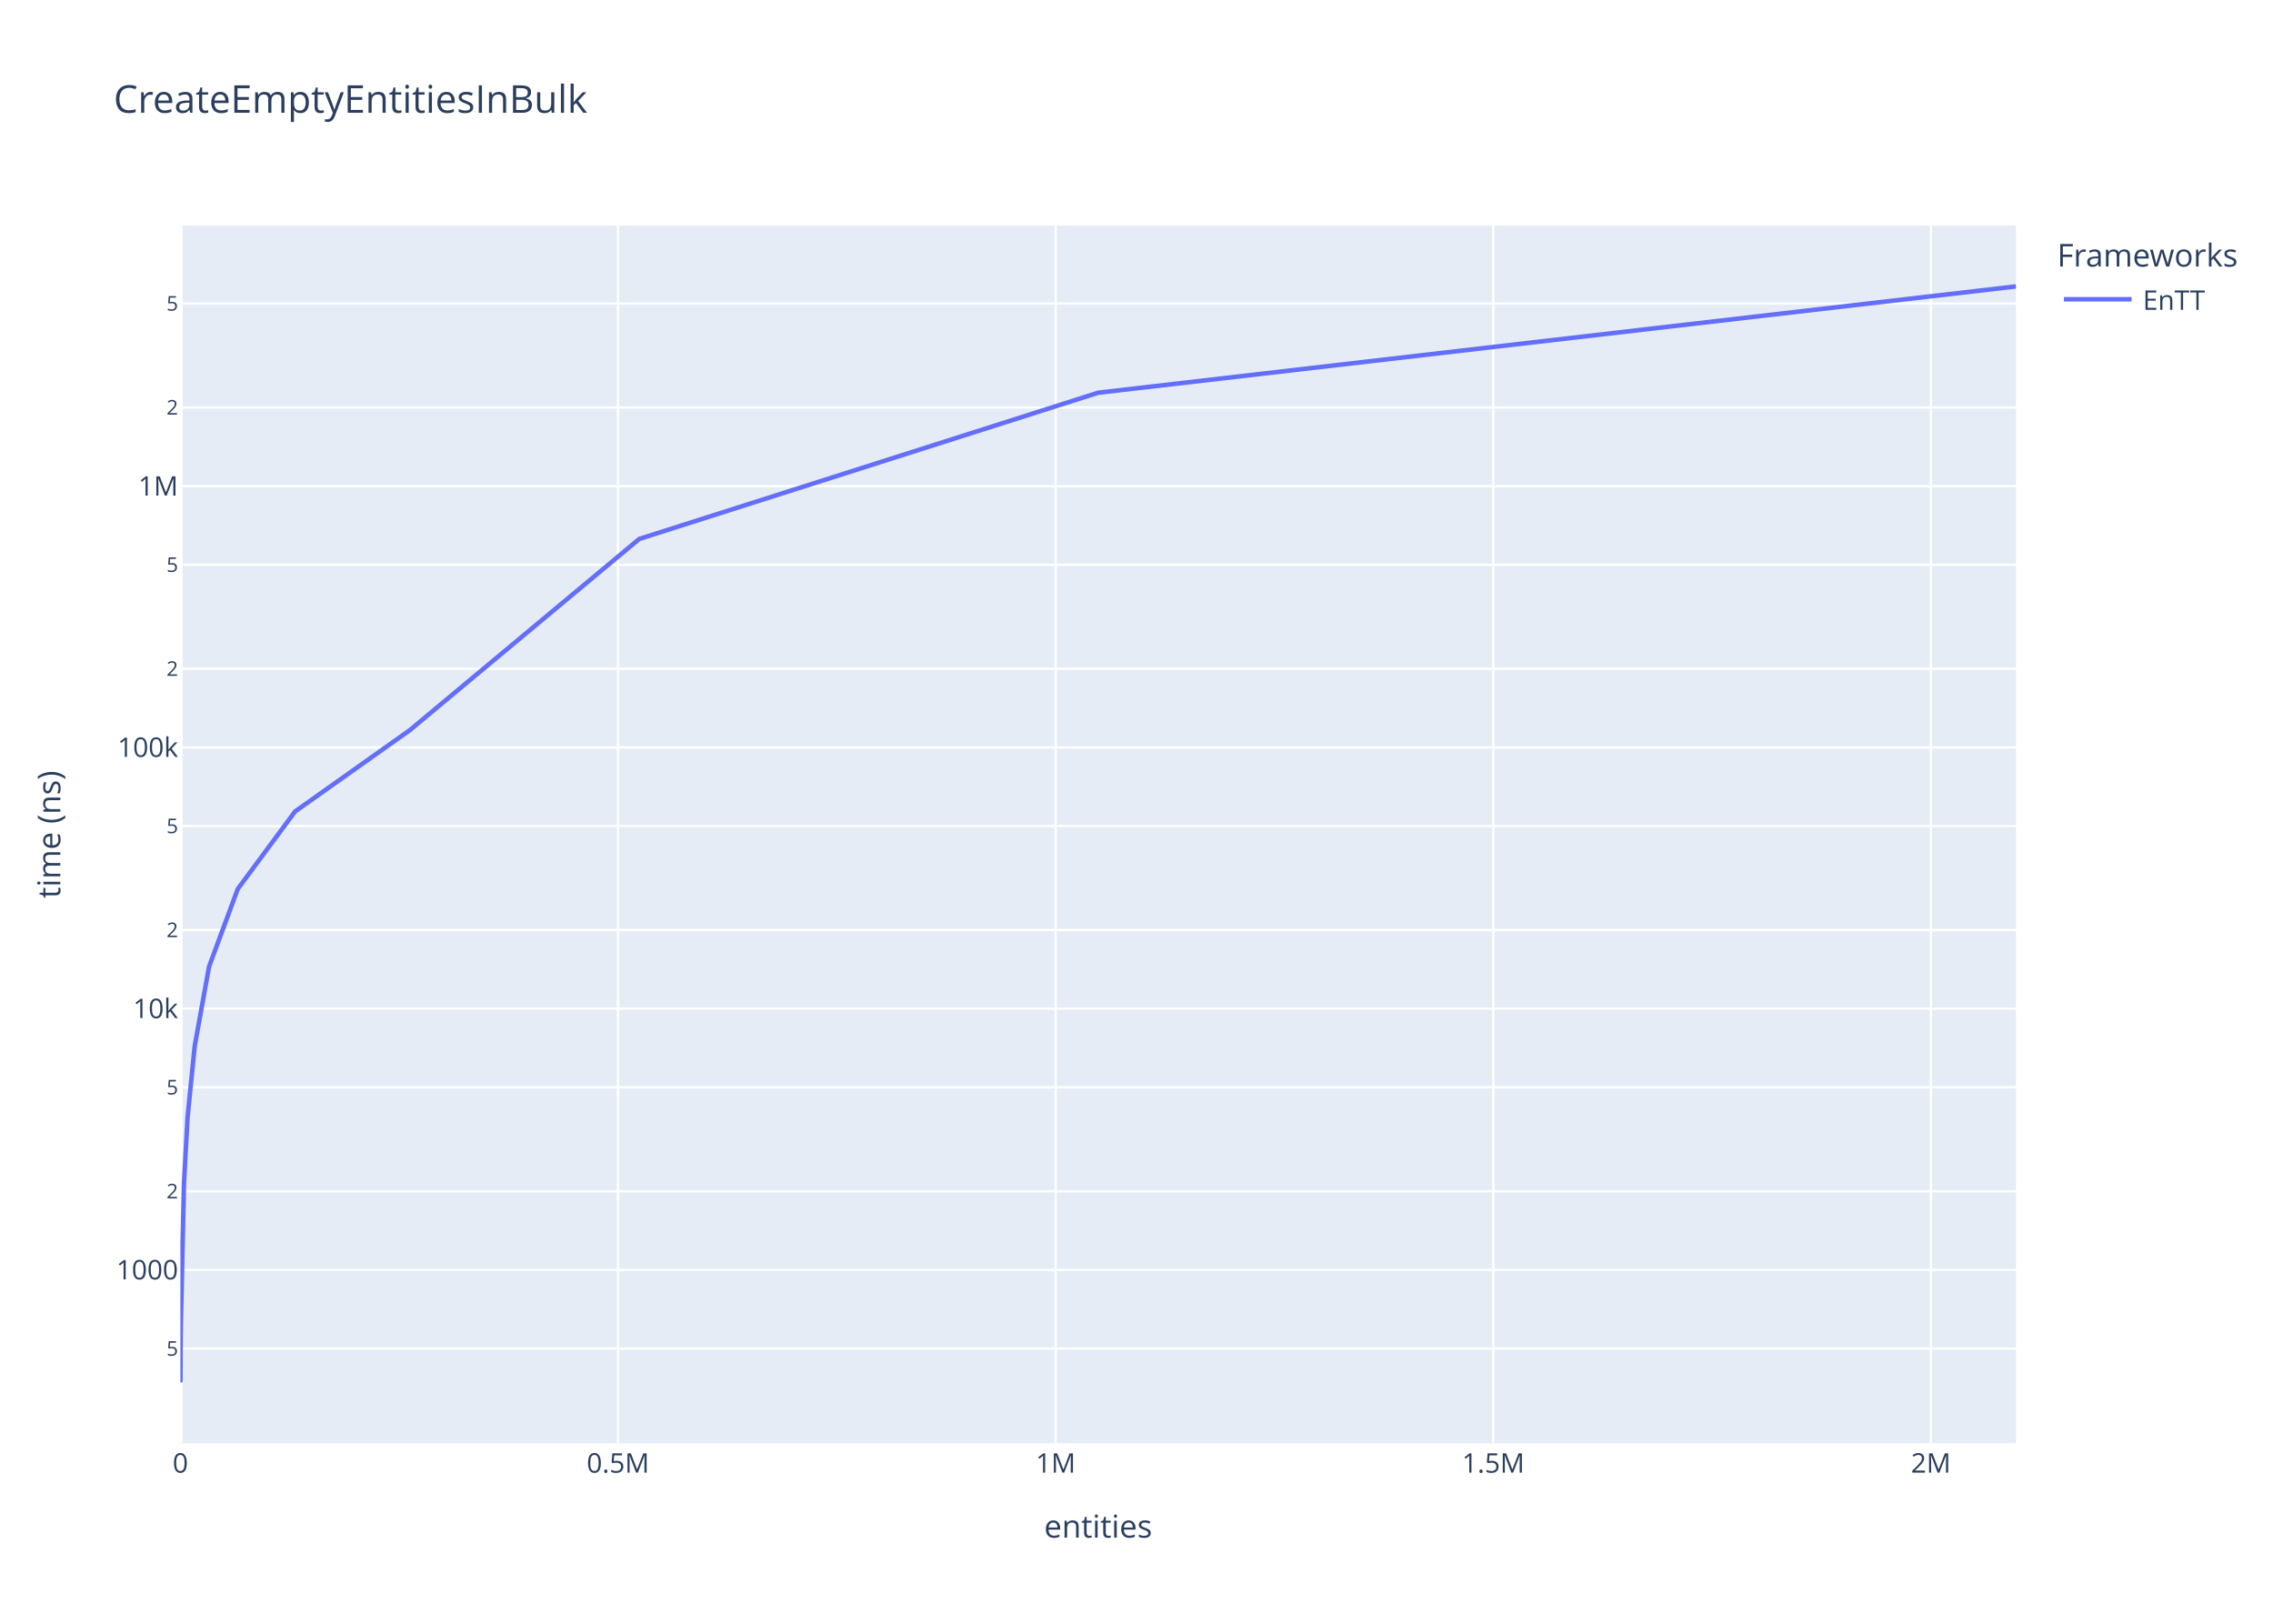
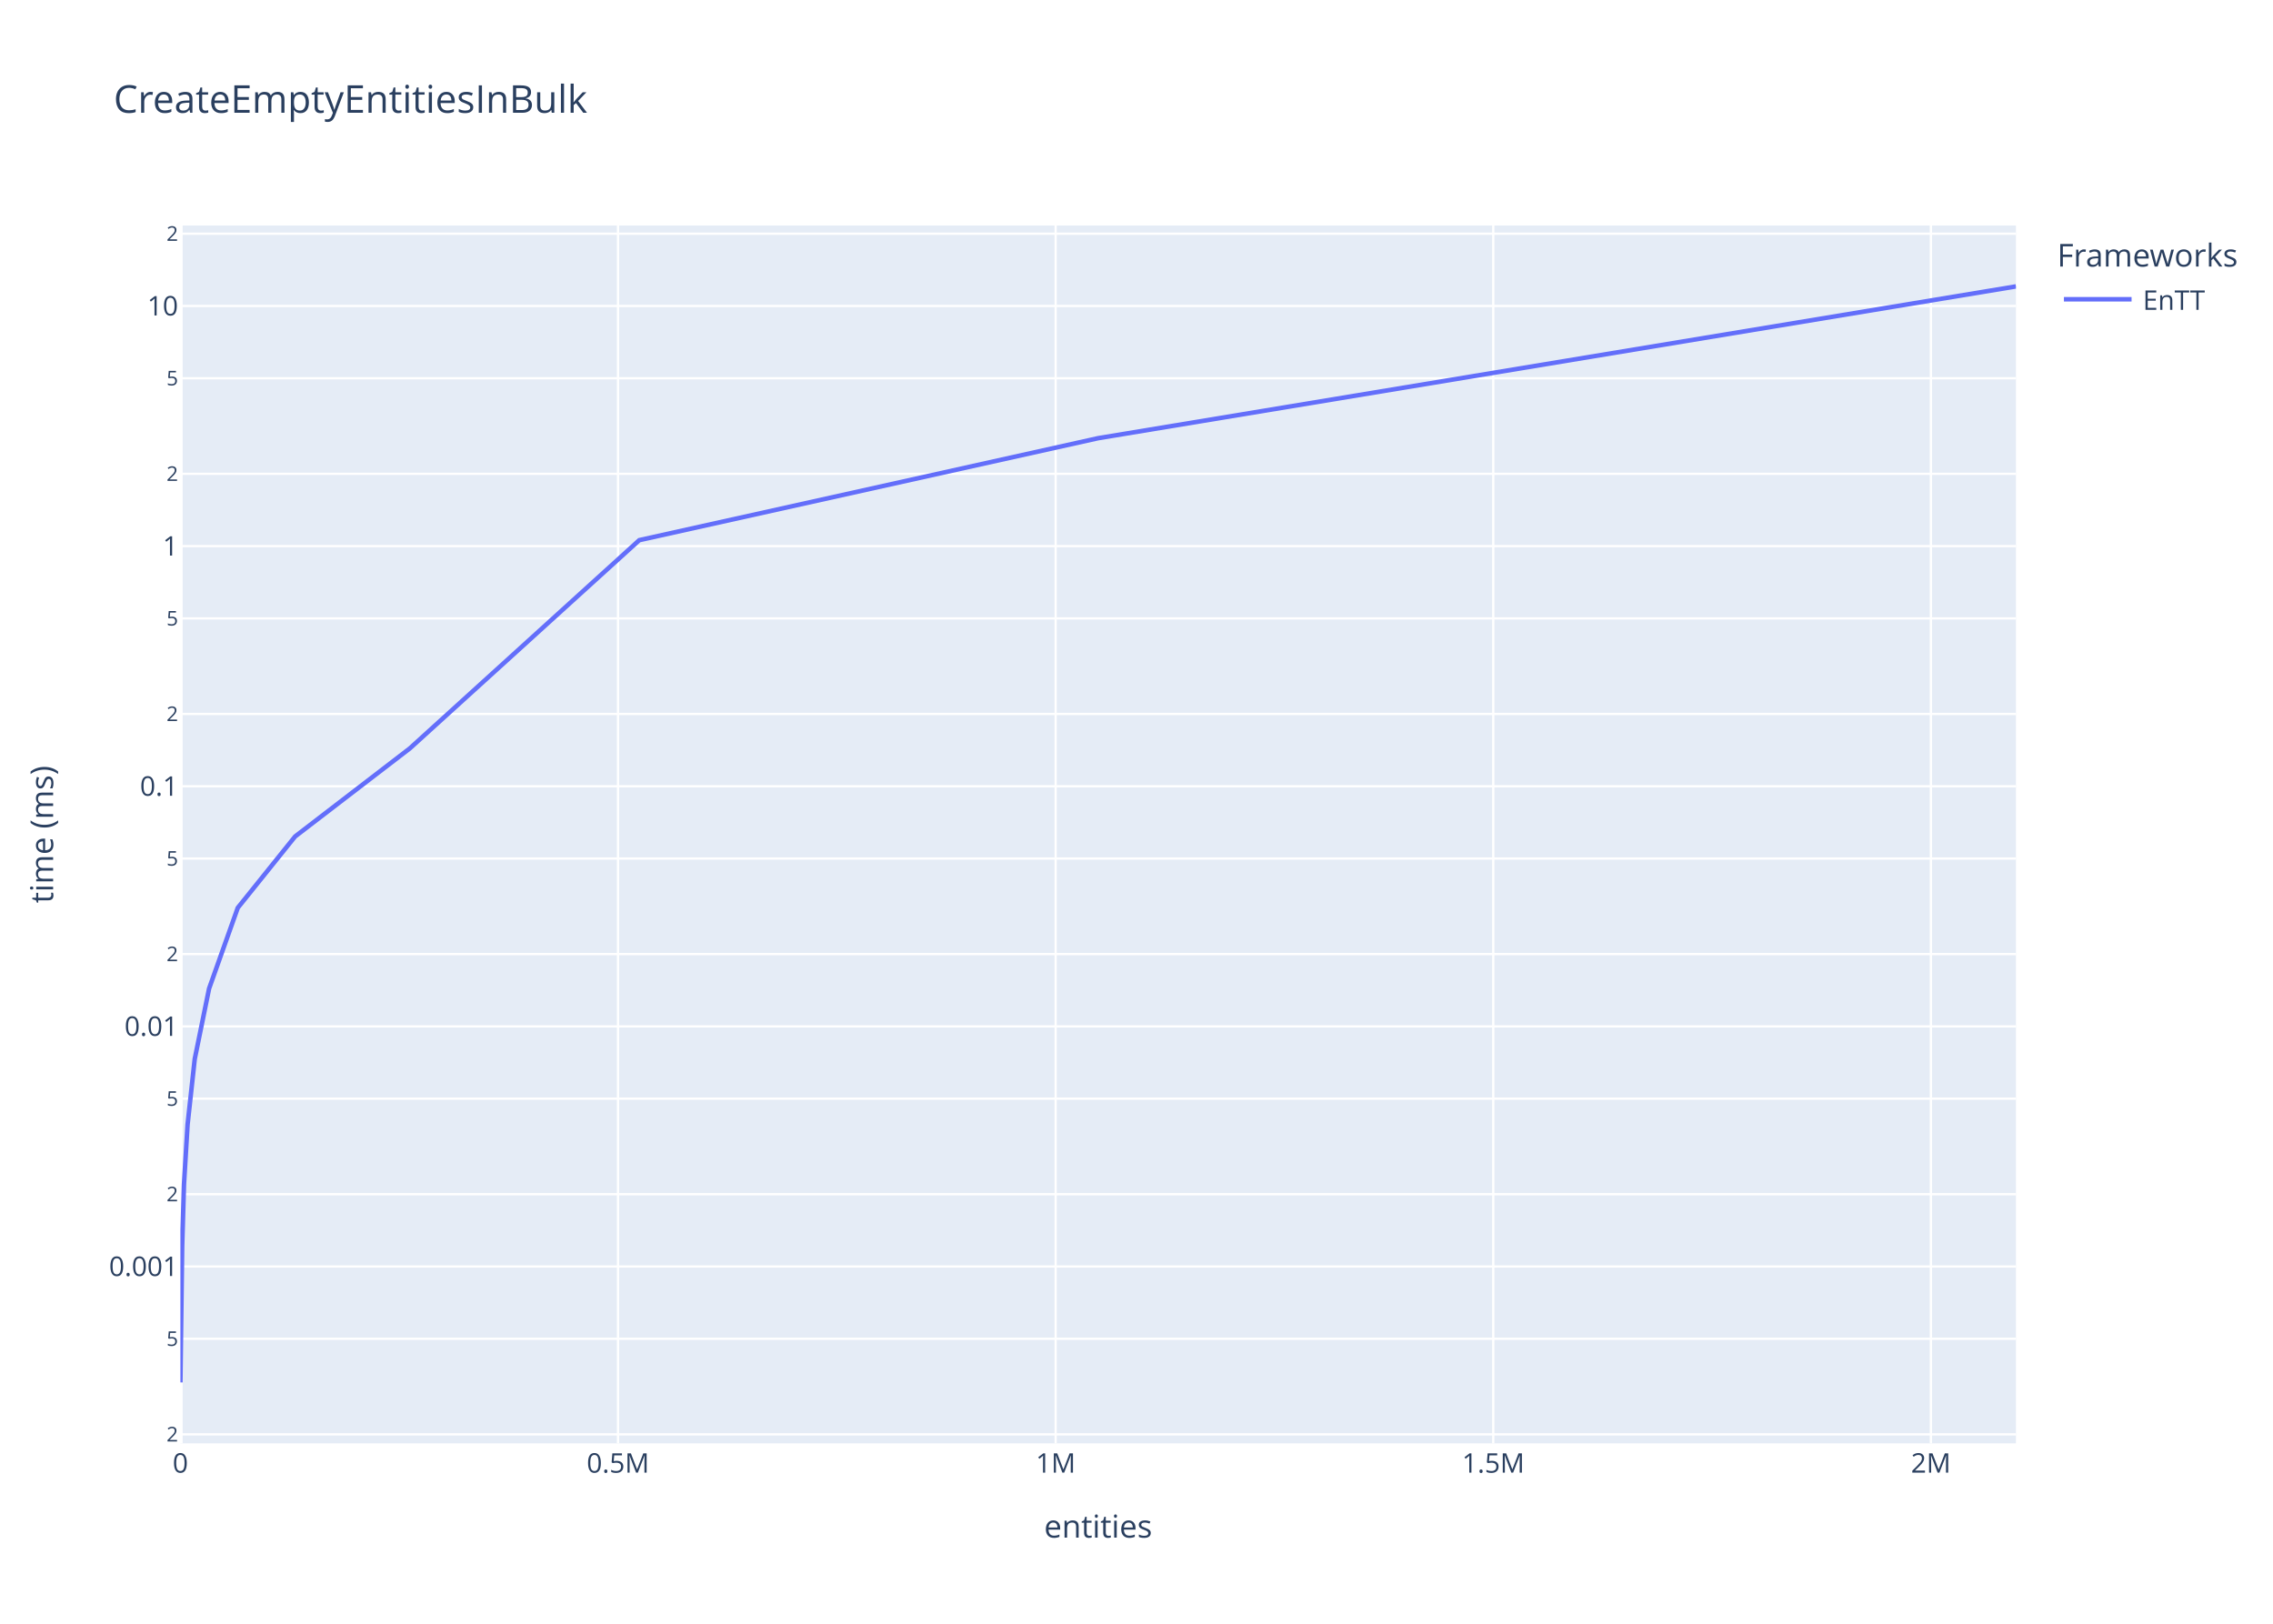
<svg xmlns="http://www.w3.org/2000/svg" class="main-svg" width="1008" height="720" style="" viewBox="0 0 1008 720">
  <rect x="0" y="0" width="1008" height="720" style="fill: rgb(255, 255, 255); fill-opacity: 1;" />
-   <defs id="defs-4341a4">
+   <defs id="defs-370891">
    <g class="clips">
-       <clipPath id="clip4341a4xyplot" class="plotclip">
+       <clipPath id="clip370891xyplot" class="plotclip">
        <rect width="814" height="540" />
      </clipPath>
-       <clipPath class="axesclip" id="clip4341a4x">
+       <clipPath class="axesclip" id="clip370891x">
        <rect x="80" y="0" width="814" height="720" />
      </clipPath>
-       <clipPath class="axesclip" id="clip4341a4y">
+       <clipPath class="axesclip" id="clip370891y">
        <rect x="0" y="100" width="1008" height="540" />
      </clipPath>
-       <clipPath class="axesclip" id="clip4341a4xy">
+       <clipPath class="axesclip" id="clip370891xy">
        <rect x="80" y="100" width="814" height="540" />
      </clipPath>
    </g>
    <g class="gradients" />
    <g class="patterns" />
  </defs>
  <g class="bglayer">
    <rect class="bg" x="80" y="100" width="814" height="540" style="fill: rgb(229, 236, 246); fill-opacity: 1; stroke-width: 0;" />
  </g>
  <g class="layer-below">
    <g class="imagelayer" />
    <g class="shapelayer" />
  </g>
  <g class="cartesianlayer">
    <g class="subplot xy">
      <g class="layer-subplot">
        <g class="shapelayer" />
        <g class="imagelayer" />
      </g>
      <g class="minor-gridlayer">
        <g class="x" />
        <g class="y" />
      </g>
      <g class="gridlayer">
        <g class="x">
          <path class="xgrid crisp" transform="translate(274.07,0)" d="M0,100v540" style="stroke: rgb(255, 255, 255); stroke-opacity: 1; stroke-width: 1px;" />
          <path class="xgrid crisp" transform="translate(468.15,0)" d="M0,100v540" style="stroke: rgb(255, 255, 255); stroke-opacity: 1; stroke-width: 1px;" />
          <path class="xgrid crisp" transform="translate(662.22,0)" d="M0,100v540" style="stroke: rgb(255, 255, 255); stroke-opacity: 1; stroke-width: 1px;" />
          <path class="xgrid crisp" transform="translate(856.29,0)" d="M0,100v540" style="stroke: rgb(255, 255, 255); stroke-opacity: 1; stroke-width: 1px;" />
        </g>
        <g class="y">
-           <path class="ygrid crisp" transform="translate(0,597.99)" d="M80,0h814" style="stroke: rgb(255, 255, 255); stroke-opacity: 1; stroke-width: 1px;" />
-           <path class="ygrid crisp" transform="translate(0,563.11)" d="M80,0h814" style="stroke: rgb(255, 255, 255); stroke-opacity: 1; stroke-width: 1px;" />
-           <path class="ygrid crisp" transform="translate(0,528.24)" d="M80,0h814" style="stroke: rgb(255, 255, 255); stroke-opacity: 1; stroke-width: 1px;" />
-           <path class="ygrid crisp" transform="translate(0,482.14)" d="M80,0h814" style="stroke: rgb(255, 255, 255); stroke-opacity: 1; stroke-width: 1px;" />
-           <path class="ygrid crisp" transform="translate(0,447.26)" d="M80,0h814" style="stroke: rgb(255, 255, 255); stroke-opacity: 1; stroke-width: 1px;" />
-           <path class="ygrid crisp" transform="translate(0,412.39)" d="M80,0h814" style="stroke: rgb(255, 255, 255); stroke-opacity: 1; stroke-width: 1px;" />
-           <path class="ygrid crisp" transform="translate(0,366.29)" d="M80,0h814" style="stroke: rgb(255, 255, 255); stroke-opacity: 1; stroke-width: 1px;" />
-           <path class="ygrid crisp" transform="translate(0,331.42)" d="M80,0h814" style="stroke: rgb(255, 255, 255); stroke-opacity: 1; stroke-width: 1px;" />
-           <path class="ygrid crisp" transform="translate(0,296.54)" d="M80,0h814" style="stroke: rgb(255, 255, 255); stroke-opacity: 1; stroke-width: 1px;" />
-           <path class="ygrid crisp" transform="translate(0,250.44)" d="M80,0h814" style="stroke: rgb(255, 255, 255); stroke-opacity: 1; stroke-width: 1px;" />
-           <path class="ygrid crisp" transform="translate(0,215.57)" d="M80,0h814" style="stroke: rgb(255, 255, 255); stroke-opacity: 1; stroke-width: 1px;" />
-           <path class="ygrid crisp" transform="translate(0,180.69)" d="M80,0h814" style="stroke: rgb(255, 255, 255); stroke-opacity: 1; stroke-width: 1px;" />
-           <path class="ygrid crisp" transform="translate(0,134.59)" d="M80,0h814" style="stroke: rgb(255, 255, 255); stroke-opacity: 1; stroke-width: 1px;" />
+           <path class="ygrid crisp" transform="translate(0,636.02)" d="M80,0h814" style="stroke: rgb(255, 255, 255); stroke-opacity: 1; stroke-width: 1px;" />
+           <path class="ygrid crisp" transform="translate(0,593.64)" d="M80,0h814" style="stroke: rgb(255, 255, 255); stroke-opacity: 1; stroke-width: 1px;" />
+           <path class="ygrid crisp" transform="translate(0,561.59)" d="M80,0h814" style="stroke: rgb(255, 255, 255); stroke-opacity: 1; stroke-width: 1px;" />
+           <path class="ygrid crisp" transform="translate(0,529.54)" d="M80,0h814" style="stroke: rgb(255, 255, 255); stroke-opacity: 1; stroke-width: 1px;" />
+           <path class="ygrid crisp" transform="translate(0,487.17)" d="M80,0h814" style="stroke: rgb(255, 255, 255); stroke-opacity: 1; stroke-width: 1px;" />
+           <path class="ygrid crisp" transform="translate(0,455.11)" d="M80,0h814" style="stroke: rgb(255, 255, 255); stroke-opacity: 1; stroke-width: 1px;" />
+           <path class="ygrid crisp" transform="translate(0,423.06)" d="M80,0h814" style="stroke: rgb(255, 255, 255); stroke-opacity: 1; stroke-width: 1px;" />
+           <path class="ygrid crisp" transform="translate(0,380.69)" d="M80,0h814" style="stroke: rgb(255, 255, 255); stroke-opacity: 1; stroke-width: 1px;" />
+           <path class="ygrid crisp" transform="translate(0,348.64)" d="M80,0h814" style="stroke: rgb(255, 255, 255); stroke-opacity: 1; stroke-width: 1px;" />
+           <path class="ygrid crisp" transform="translate(0,316.58)" d="M80,0h814" style="stroke: rgb(255, 255, 255); stroke-opacity: 1; stroke-width: 1px;" />
+           <path class="ygrid crisp" transform="translate(0,274.21)" d="M80,0h814" style="stroke: rgb(255, 255, 255); stroke-opacity: 1; stroke-width: 1px;" />
+           <path class="ygrid crisp" transform="translate(0,242.16)" d="M80,0h814" style="stroke: rgb(255, 255, 255); stroke-opacity: 1; stroke-width: 1px;" />
+           <path class="ygrid crisp" transform="translate(0,210.1)" d="M80,0h814" style="stroke: rgb(255, 255, 255); stroke-opacity: 1; stroke-width: 1px;" />
+           <path class="ygrid crisp" transform="translate(0,167.73)" d="M80,0h814" style="stroke: rgb(255, 255, 255); stroke-opacity: 1; stroke-width: 1px;" />
+           <path class="ygrid crisp" transform="translate(0,135.68)" d="M80,0h814" style="stroke: rgb(255, 255, 255); stroke-opacity: 1; stroke-width: 1px;" />
+           <path class="ygrid crisp" transform="translate(0,103.63)" d="M80,0h814" style="stroke: rgb(255, 255, 255); stroke-opacity: 1; stroke-width: 1px;" />
        </g>
      </g>
      <g class="zerolinelayer">
        <path class="xzl zl crisp" transform="translate(80,0)" d="M0,100v540" style="stroke: rgb(255, 255, 255); stroke-opacity: 1; stroke-width: 2px;" />
      </g>
      <path class="xlines-below" />
      <path class="ylines-below" />
      <g class="overlines-below" />
      <g class="xaxislayer-below" />
      <g class="yaxislayer-below" />
      <g class="overaxes-below" />
-       <g class="plot" transform="translate(80,100)" clip-path="url(#clip4341a4xyplot)">
+       <g class="plot" transform="translate(80,100)" clip-path="url(#clip370891xyplot)">
        <g class="scatterlayer mlayer">
-           <g class="trace scatter trace766b38" style="stroke-miterlimit: 2; opacity: 1;">
+           <g class="trace scatter tracefecaa1" style="stroke-miterlimit: 2; opacity: 1;">
            <g class="fills" />
            <g class="errorbars" />
            <g class="lines">
-               <path class="js-line" d="M0,513L0.1,495.72L0.2,487L1.59,424.67L3.18,395.39L6.36,363.72L12.72,328.61L25.44,294.18L50.88,259.81L101.75,223.76L203.5,138.97L407,74.14L814,27" style="vector-effect: non-scaling-stroke; fill: none; stroke: rgb(99, 110, 250); stroke-opacity: 1; stroke-width: 2px; opacity: 1;" />
+               <path class="js-line" d="M0,513L0.79,452.43L1.59,425.22L3.18,398.69L6.36,369.56L12.72,338.36L25.44,302.55L50.88,270.9L101.75,231.85L203.5,139.52L407,94.3L814,27" style="vector-effect: non-scaling-stroke; fill: none; stroke: rgb(99, 110, 250); stroke-opacity: 1; stroke-width: 2px; opacity: 1;" />
            </g>
            <g class="points" />
            <g class="text" />
          </g>
        </g>
      </g>
      <g class="overplot" />
      <path class="xlines-above crisp" d="M0,0" style="fill: none;" />
      <path class="ylines-above crisp" d="M0,0" style="fill: none;" />
      <g class="overlines-above" />
      <g class="xaxislayer-above">
        <g class="xtick">
          <text text-anchor="middle" x="0" y="653" transform="translate(80,0)" style="font-family: 'Open Sans', verdana, arial, sans-serif; font-size: 12px; fill: rgb(42, 63, 95); fill-opacity: 1; white-space: pre; opacity: 1;">0</text>
        </g>
        <g class="xtick">
          <text text-anchor="middle" x="0" y="653" style="font-family: 'Open Sans', verdana, arial, sans-serif; font-size: 12px; fill: rgb(42, 63, 95); fill-opacity: 1; white-space: pre; opacity: 1;" transform="translate(274.07,0)">0.5M</text>
        </g>
        <g class="xtick">
          <text text-anchor="middle" x="0" y="653" style="font-family: 'Open Sans', verdana, arial, sans-serif; font-size: 12px; fill: rgb(42, 63, 95); fill-opacity: 1; white-space: pre; opacity: 1;" transform="translate(468.15,0)">1M</text>
        </g>
        <g class="xtick">
          <text text-anchor="middle" x="0" y="653" style="font-family: 'Open Sans', verdana, arial, sans-serif; font-size: 12px; fill: rgb(42, 63, 95); fill-opacity: 1; white-space: pre; opacity: 1;" transform="translate(662.22,0)">1.5M</text>
        </g>
        <g class="xtick">
          <text text-anchor="middle" x="0" y="653" style="font-family: 'Open Sans', verdana, arial, sans-serif; font-size: 12px; fill: rgb(42, 63, 95); fill-opacity: 1; white-space: pre; opacity: 1;" transform="translate(856.29,0)">2M</text>
        </g>
      </g>
      <g class="yaxislayer-above">
        <g class="ytick">
-           <text text-anchor="end" x="79" y="3.15" transform="translate(0,597.99)" style="font-family: 'Open Sans', verdana, arial, sans-serif; font-size: 9px; fill: rgb(42, 63, 95); fill-opacity: 1; white-space: pre; opacity: 1;">5</text>
-         </g>
-         <g class="ytick">
-           <text text-anchor="end" x="79" y="4.2" style="font-family: 'Open Sans', verdana, arial, sans-serif; font-size: 12px; fill: rgb(42, 63, 95); fill-opacity: 1; white-space: pre; opacity: 1;" transform="translate(0,563.11)">1000</text>
-         </g>
-         <g class="ytick">
-           <text text-anchor="end" x="79" y="3.15" style="font-family: 'Open Sans', verdana, arial, sans-serif; font-size: 9px; fill: rgb(42, 63, 95); fill-opacity: 1; white-space: pre; opacity: 1;" transform="translate(0,528.24)">2</text>
-         </g>
-         <g class="ytick">
-           <text text-anchor="end" x="79" y="3.15" style="font-family: 'Open Sans', verdana, arial, sans-serif; font-size: 9px; fill: rgb(42, 63, 95); fill-opacity: 1; white-space: pre; opacity: 1;" transform="translate(0,482.14)">5</text>
-         </g>
-         <g class="ytick">
-           <text text-anchor="end" x="79" y="4.2" style="font-family: 'Open Sans', verdana, arial, sans-serif; font-size: 12px; fill: rgb(42, 63, 95); fill-opacity: 1; white-space: pre; opacity: 1;" transform="translate(0,447.26)">10k</text>
-         </g>
-         <g class="ytick">
-           <text text-anchor="end" x="79" y="3.15" style="font-family: 'Open Sans', verdana, arial, sans-serif; font-size: 9px; fill: rgb(42, 63, 95); fill-opacity: 1; white-space: pre; opacity: 1;" transform="translate(0,412.39)">2</text>
-         </g>
-         <g class="ytick">
-           <text text-anchor="end" x="79" y="3.15" style="font-family: 'Open Sans', verdana, arial, sans-serif; font-size: 9px; fill: rgb(42, 63, 95); fill-opacity: 1; white-space: pre; opacity: 1;" transform="translate(0,366.29)">5</text>
-         </g>
-         <g class="ytick">
-           <text text-anchor="end" x="79" y="4.2" style="font-family: 'Open Sans', verdana, arial, sans-serif; font-size: 12px; fill: rgb(42, 63, 95); fill-opacity: 1; white-space: pre; opacity: 1;" transform="translate(0,331.42)">100k</text>
-         </g>
-         <g class="ytick">
-           <text text-anchor="end" x="79" y="3.15" style="font-family: 'Open Sans', verdana, arial, sans-serif; font-size: 9px; fill: rgb(42, 63, 95); fill-opacity: 1; white-space: pre; opacity: 1;" transform="translate(0,296.54)">2</text>
-         </g>
-         <g class="ytick">
-           <text text-anchor="end" x="79" y="3.15" style="font-family: 'Open Sans', verdana, arial, sans-serif; font-size: 9px; fill: rgb(42, 63, 95); fill-opacity: 1; white-space: pre; opacity: 1;" transform="translate(0,250.44)">5</text>
-         </g>
-         <g class="ytick">
-           <text text-anchor="end" x="79" y="4.2" style="font-family: 'Open Sans', verdana, arial, sans-serif; font-size: 12px; fill: rgb(42, 63, 95); fill-opacity: 1; white-space: pre; opacity: 1;" transform="translate(0,215.57)">1M</text>
-         </g>
-         <g class="ytick">
-           <text text-anchor="end" x="79" y="3.15" style="font-family: 'Open Sans', verdana, arial, sans-serif; font-size: 9px; fill: rgb(42, 63, 95); fill-opacity: 1; white-space: pre; opacity: 1;" transform="translate(0,180.69)">2</text>
-         </g>
-         <g class="ytick">
-           <text text-anchor="end" x="79" y="3.15" style="font-family: 'Open Sans', verdana, arial, sans-serif; font-size: 9px; fill: rgb(42, 63, 95); fill-opacity: 1; white-space: pre; opacity: 1;" transform="translate(0,134.59)">5</text>
+           <text text-anchor="end" x="79" y="3.15" transform="translate(0,636.02)" style="font-family: 'Open Sans', verdana, arial, sans-serif; font-size: 9px; fill: rgb(42, 63, 95); fill-opacity: 1; white-space: pre; opacity: 1;">2</text>
+         </g>
+         <g class="ytick">
+           <text text-anchor="end" x="79" y="3.15" style="font-family: 'Open Sans', verdana, arial, sans-serif; font-size: 9px; fill: rgb(42, 63, 95); fill-opacity: 1; white-space: pre; opacity: 1;" transform="translate(0,593.64)">5</text>
+         </g>
+         <g class="ytick">
+           <text text-anchor="end" x="79" y="4.2" style="font-family: 'Open Sans', verdana, arial, sans-serif; font-size: 12px; fill: rgb(42, 63, 95); fill-opacity: 1; white-space: pre; opacity: 1;" transform="translate(0,561.59)">0.001</text>
+         </g>
+         <g class="ytick">
+           <text text-anchor="end" x="79" y="3.15" style="font-family: 'Open Sans', verdana, arial, sans-serif; font-size: 9px; fill: rgb(42, 63, 95); fill-opacity: 1; white-space: pre; opacity: 1;" transform="translate(0,529.54)">2</text>
+         </g>
+         <g class="ytick">
+           <text text-anchor="end" x="79" y="3.15" style="font-family: 'Open Sans', verdana, arial, sans-serif; font-size: 9px; fill: rgb(42, 63, 95); fill-opacity: 1; white-space: pre; opacity: 1;" transform="translate(0,487.17)">5</text>
+         </g>
+         <g class="ytick">
+           <text text-anchor="end" x="79" y="4.2" style="font-family: 'Open Sans', verdana, arial, sans-serif; font-size: 12px; fill: rgb(42, 63, 95); fill-opacity: 1; white-space: pre; opacity: 1;" transform="translate(0,455.11)">0.01</text>
+         </g>
+         <g class="ytick">
+           <text text-anchor="end" x="79" y="3.15" style="font-family: 'Open Sans', verdana, arial, sans-serif; font-size: 9px; fill: rgb(42, 63, 95); fill-opacity: 1; white-space: pre; opacity: 1;" transform="translate(0,423.06)">2</text>
+         </g>
+         <g class="ytick">
+           <text text-anchor="end" x="79" y="3.15" style="font-family: 'Open Sans', verdana, arial, sans-serif; font-size: 9px; fill: rgb(42, 63, 95); fill-opacity: 1; white-space: pre; opacity: 1;" transform="translate(0,380.69)">5</text>
+         </g>
+         <g class="ytick">
+           <text text-anchor="end" x="79" y="4.2" style="font-family: 'Open Sans', verdana, arial, sans-serif; font-size: 12px; fill: rgb(42, 63, 95); fill-opacity: 1; white-space: pre; opacity: 1;" transform="translate(0,348.64)">0.1</text>
+         </g>
+         <g class="ytick">
+           <text text-anchor="end" x="79" y="3.15" style="font-family: 'Open Sans', verdana, arial, sans-serif; font-size: 9px; fill: rgb(42, 63, 95); fill-opacity: 1; white-space: pre; opacity: 1;" transform="translate(0,316.58)">2</text>
+         </g>
+         <g class="ytick">
+           <text text-anchor="end" x="79" y="3.15" style="font-family: 'Open Sans', verdana, arial, sans-serif; font-size: 9px; fill: rgb(42, 63, 95); fill-opacity: 1; white-space: pre; opacity: 1;" transform="translate(0,274.21)">5</text>
+         </g>
+         <g class="ytick">
+           <text text-anchor="end" x="79" y="4.2" style="font-family: 'Open Sans', verdana, arial, sans-serif; font-size: 12px; fill: rgb(42, 63, 95); fill-opacity: 1; white-space: pre; opacity: 1;" transform="translate(0,242.16)">1</text>
+         </g>
+         <g class="ytick">
+           <text text-anchor="end" x="79" y="3.15" style="font-family: 'Open Sans', verdana, arial, sans-serif; font-size: 9px; fill: rgb(42, 63, 95); fill-opacity: 1; white-space: pre; opacity: 1;" transform="translate(0,210.1)">2</text>
+         </g>
+         <g class="ytick">
+           <text text-anchor="end" x="79" y="3.15" style="font-family: 'Open Sans', verdana, arial, sans-serif; font-size: 9px; fill: rgb(42, 63, 95); fill-opacity: 1; white-space: pre; opacity: 1;" transform="translate(0,167.73)">5</text>
+         </g>
+         <g class="ytick">
+           <text text-anchor="end" x="79" y="4.2" style="font-family: 'Open Sans', verdana, arial, sans-serif; font-size: 12px; fill: rgb(42, 63, 95); fill-opacity: 1; white-space: pre; opacity: 1;" transform="translate(0,135.68)">10</text>
+         </g>
+         <g class="ytick">
+           <text text-anchor="end" x="79" y="3.15" style="font-family: 'Open Sans', verdana, arial, sans-serif; font-size: 9px; fill: rgb(42, 63, 95); fill-opacity: 1; white-space: pre; opacity: 1;" transform="translate(0,103.63)">2</text>
        </g>
      </g>
      <g class="overaxes-above" />
    </g>
  </g>
  <g class="polarlayer" />
  <g class="smithlayer" />
  <g class="ternarylayer" />
  <g class="geolayer" />
  <g class="funnelarealayer" />
  <g class="pielayer" />
  <g class="iciclelayer" />
  <g class="treemaplayer" />
  <g class="sunburstlayer" />
  <g class="glimages" />
-   <defs id="topdefs-4341a4">
+   <defs id="topdefs-370891">
    <g class="clips" />
-     <clipPath id="legend4341a4">
+     <clipPath id="legend370891">
      <rect width="86" height="48" x="0" y="0" />
    </clipPath>
  </defs>
  <g class="layer-above">
    <g class="imagelayer" />
    <g class="shapelayer" />
  </g>
  <g class="infolayer">
    <g class="legend" pointer-events="all" transform="translate(910.28,100)">
      <rect class="bg" shape-rendering="crispEdges" width="86" height="48" x="0" y="0" style="stroke: rgb(68, 68, 68); stroke-opacity: 1; fill: rgb(255, 255, 255); fill-opacity: 1; stroke-width: 0px;" />
-       <g class="scrollbox" transform="" clip-path="url(#legend4341a4)">
+       <g class="scrollbox" transform="" clip-path="url(#legend370891)">
        <text class="legendtitletext" text-anchor="start" x="2" y="18.2" style="font-family: 'Open Sans', verdana, arial, sans-serif; font-size: 14px; fill: rgb(42, 63, 95); fill-opacity: 1; white-space: pre;">Frameworks</text>
        <g class="groups" transform="">
          <g class="traces" transform="translate(0,32.7)" style="opacity: 1;">
            <text class="legendtext" text-anchor="start" x="40" y="4.68" style="font-family: 'Open Sans', verdana, arial, sans-serif; font-size: 12px; fill: rgb(42, 63, 95); fill-opacity: 1; white-space: pre;">EnTT</text>
            <g class="layers" style="opacity: 1;">
              <g class="legendfill" />
              <g class="legendlines">
                <path class="js-line" d="M5,0h30" style="fill: none; stroke: rgb(99, 110, 250); stroke-opacity: 1; stroke-width: 2px;" />
              </g>
              <g class="legendsymbols">
                <g class="legendpoints" />
              </g>
            </g>
            <rect class="legendtoggle" x="0" y="-9.5" width="67.688" height="19" style="fill: rgb(0, 0, 0); fill-opacity: 0;" />
          </g>
        </g>
      </g>
      <rect class="scrollbar" rx="20" ry="3" width="0" height="0" x="0" y="0" style="fill: rgb(128, 139, 164); fill-opacity: 1;" />
    </g>
    <g class="g-gtitle">
      <text class="gtitle" x="50.4" y="50" text-anchor="start" dy="0em" style="font-family: 'Open Sans', verdana, arial, sans-serif; font-size: 17px; fill: rgb(42, 63, 95); opacity: 1; font-weight: normal; white-space: pre;">CreateEmptyEntitiesInBulk</text>
    </g>
    <g class="g-xtitle">
      <text class="xtitle" x="487" y="681.8" text-anchor="middle" style="font-family: 'Open Sans', verdana, arial, sans-serif; font-size: 14px; fill: rgb(42, 63, 95); opacity: 1; font-weight: normal; white-space: pre;">entities</text>
    </g>
    <g class="g-ytitle">
-       <text class="ytitle" transform="rotate(-90,26.74688,370)" x="26.747" y="370" text-anchor="middle" style="font-family: 'Open Sans', verdana, arial, sans-serif; font-size: 14px; fill: rgb(42, 63, 95); opacity: 1; font-weight: normal; white-space: pre;">time (ns)</text>
+       <text class="ytitle" transform="rotate(-90,23.55938,370)" x="23.559" y="370" text-anchor="middle" style="font-family: 'Open Sans', verdana, arial, sans-serif; font-size: 14px; fill: rgb(42, 63, 95); opacity: 1; font-weight: normal; white-space: pre;">time (ms)</text>
    </g>
  </g>
</svg>
